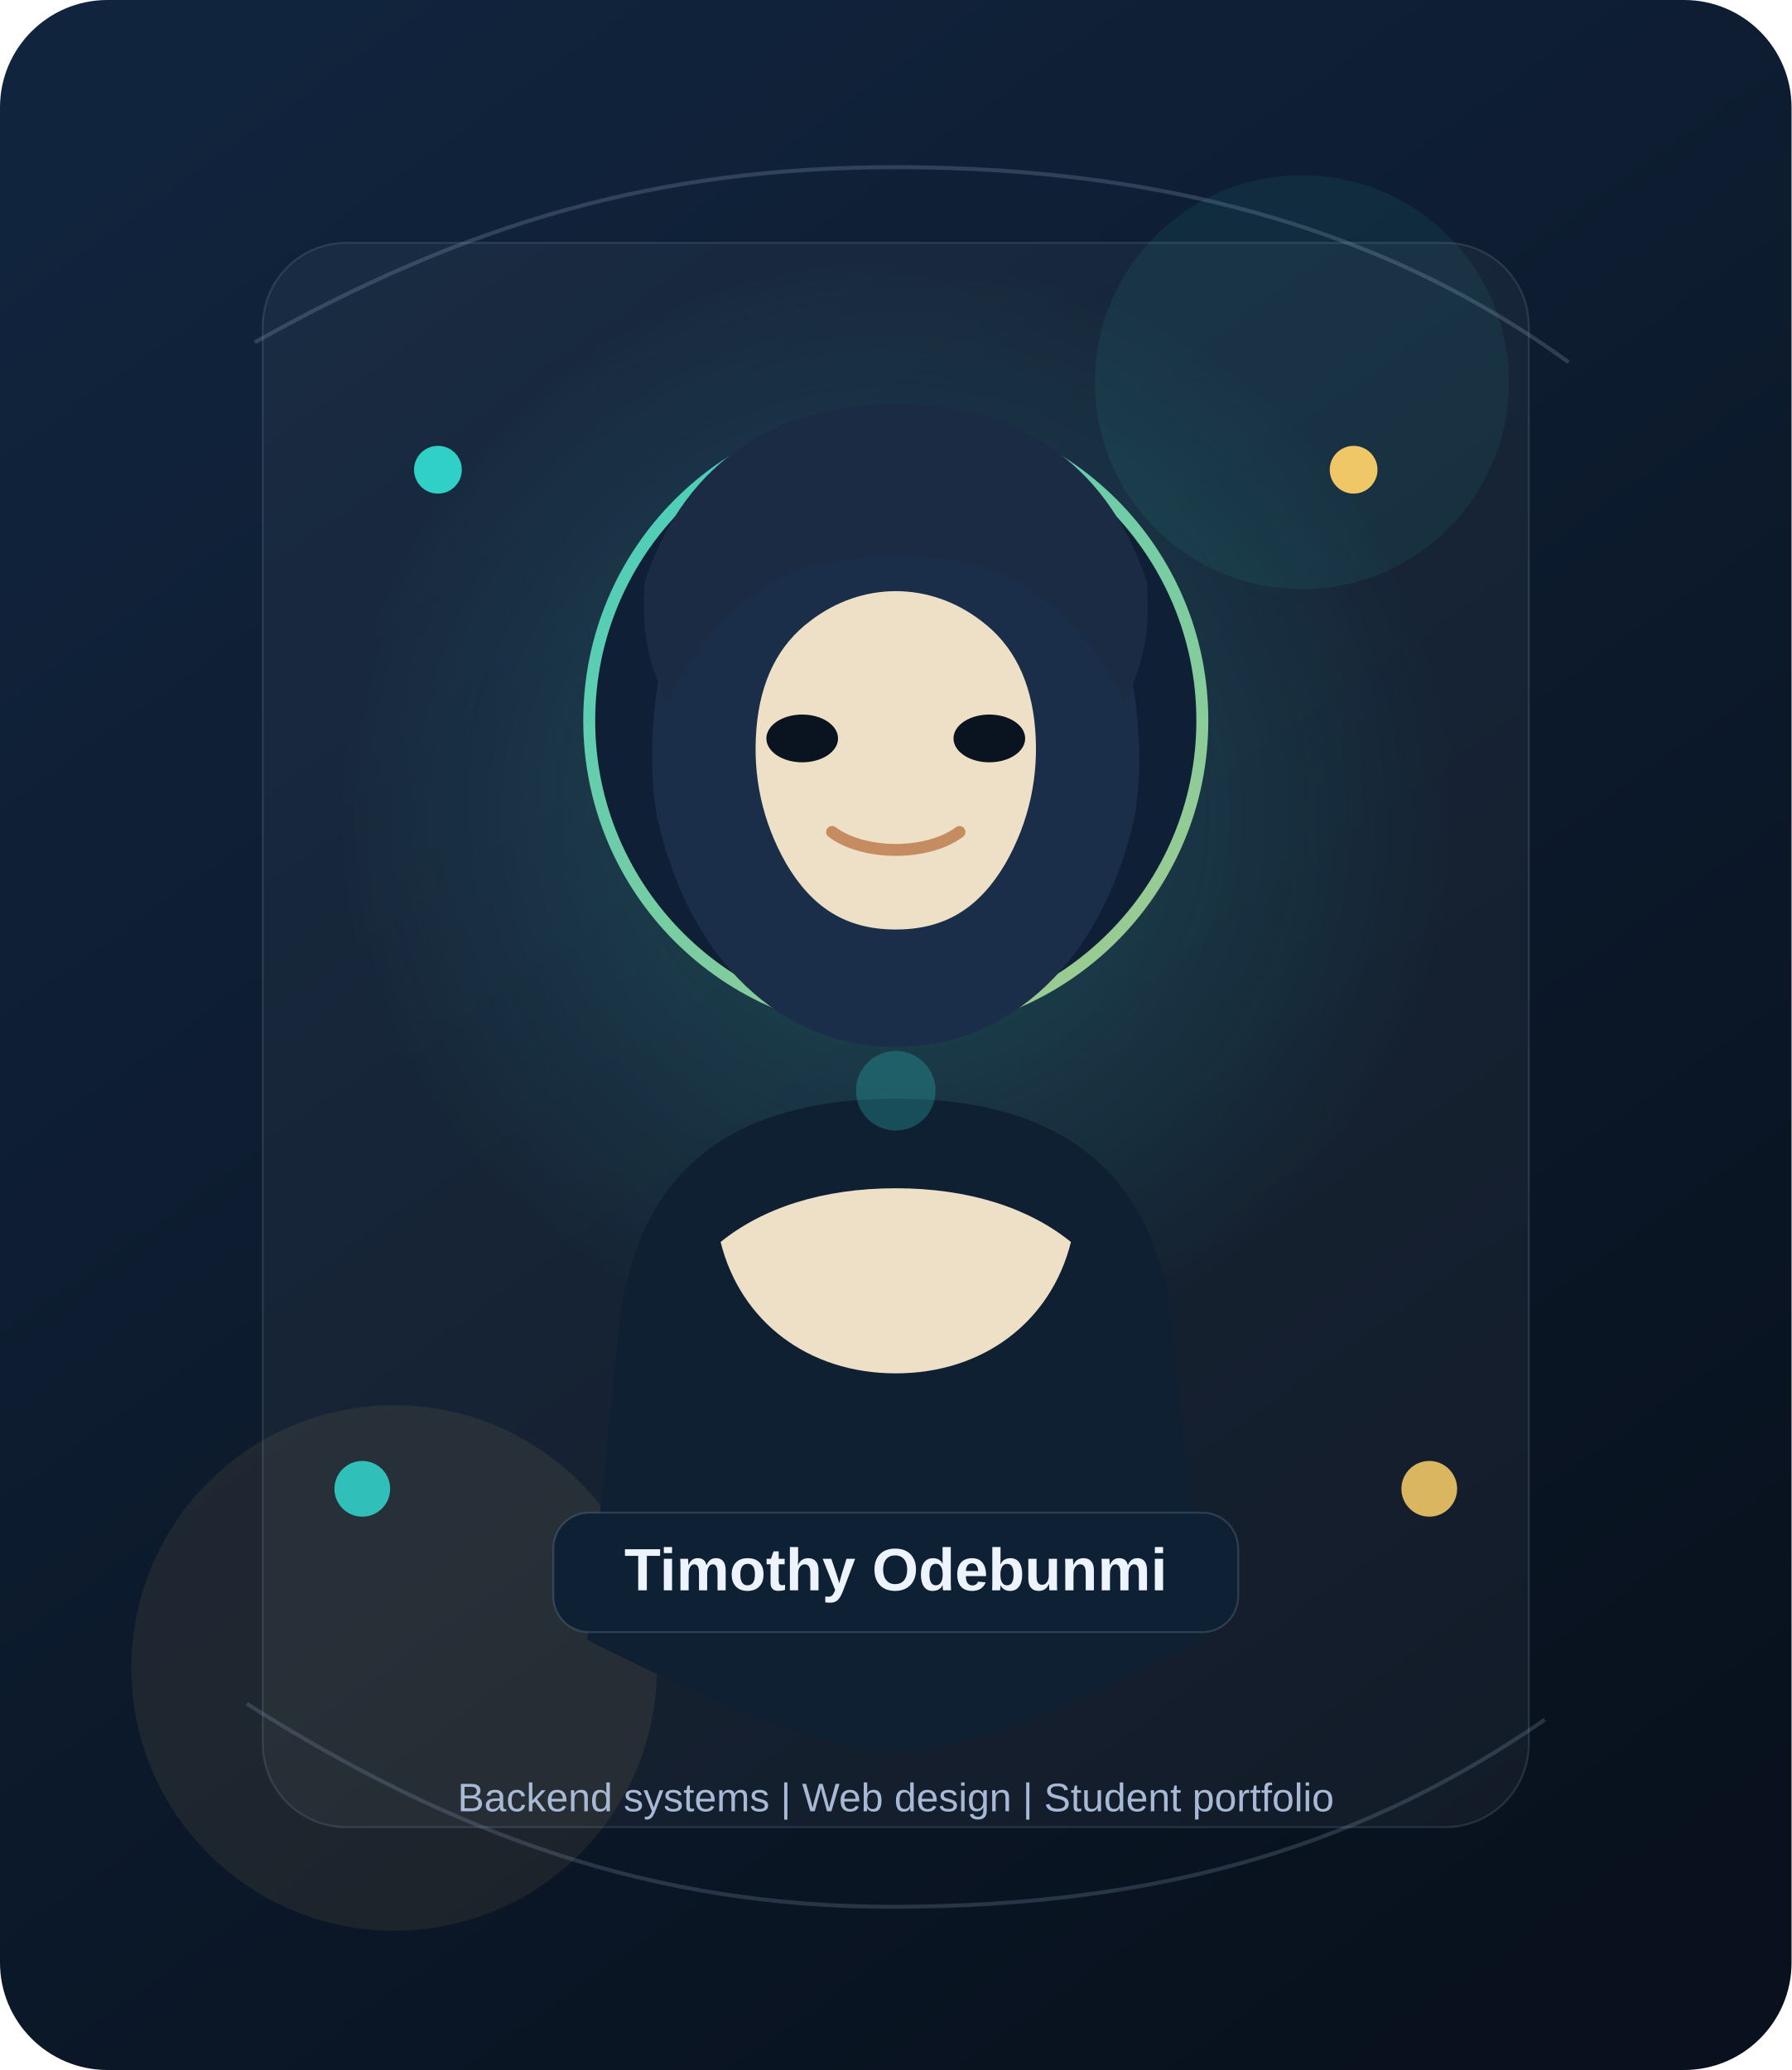
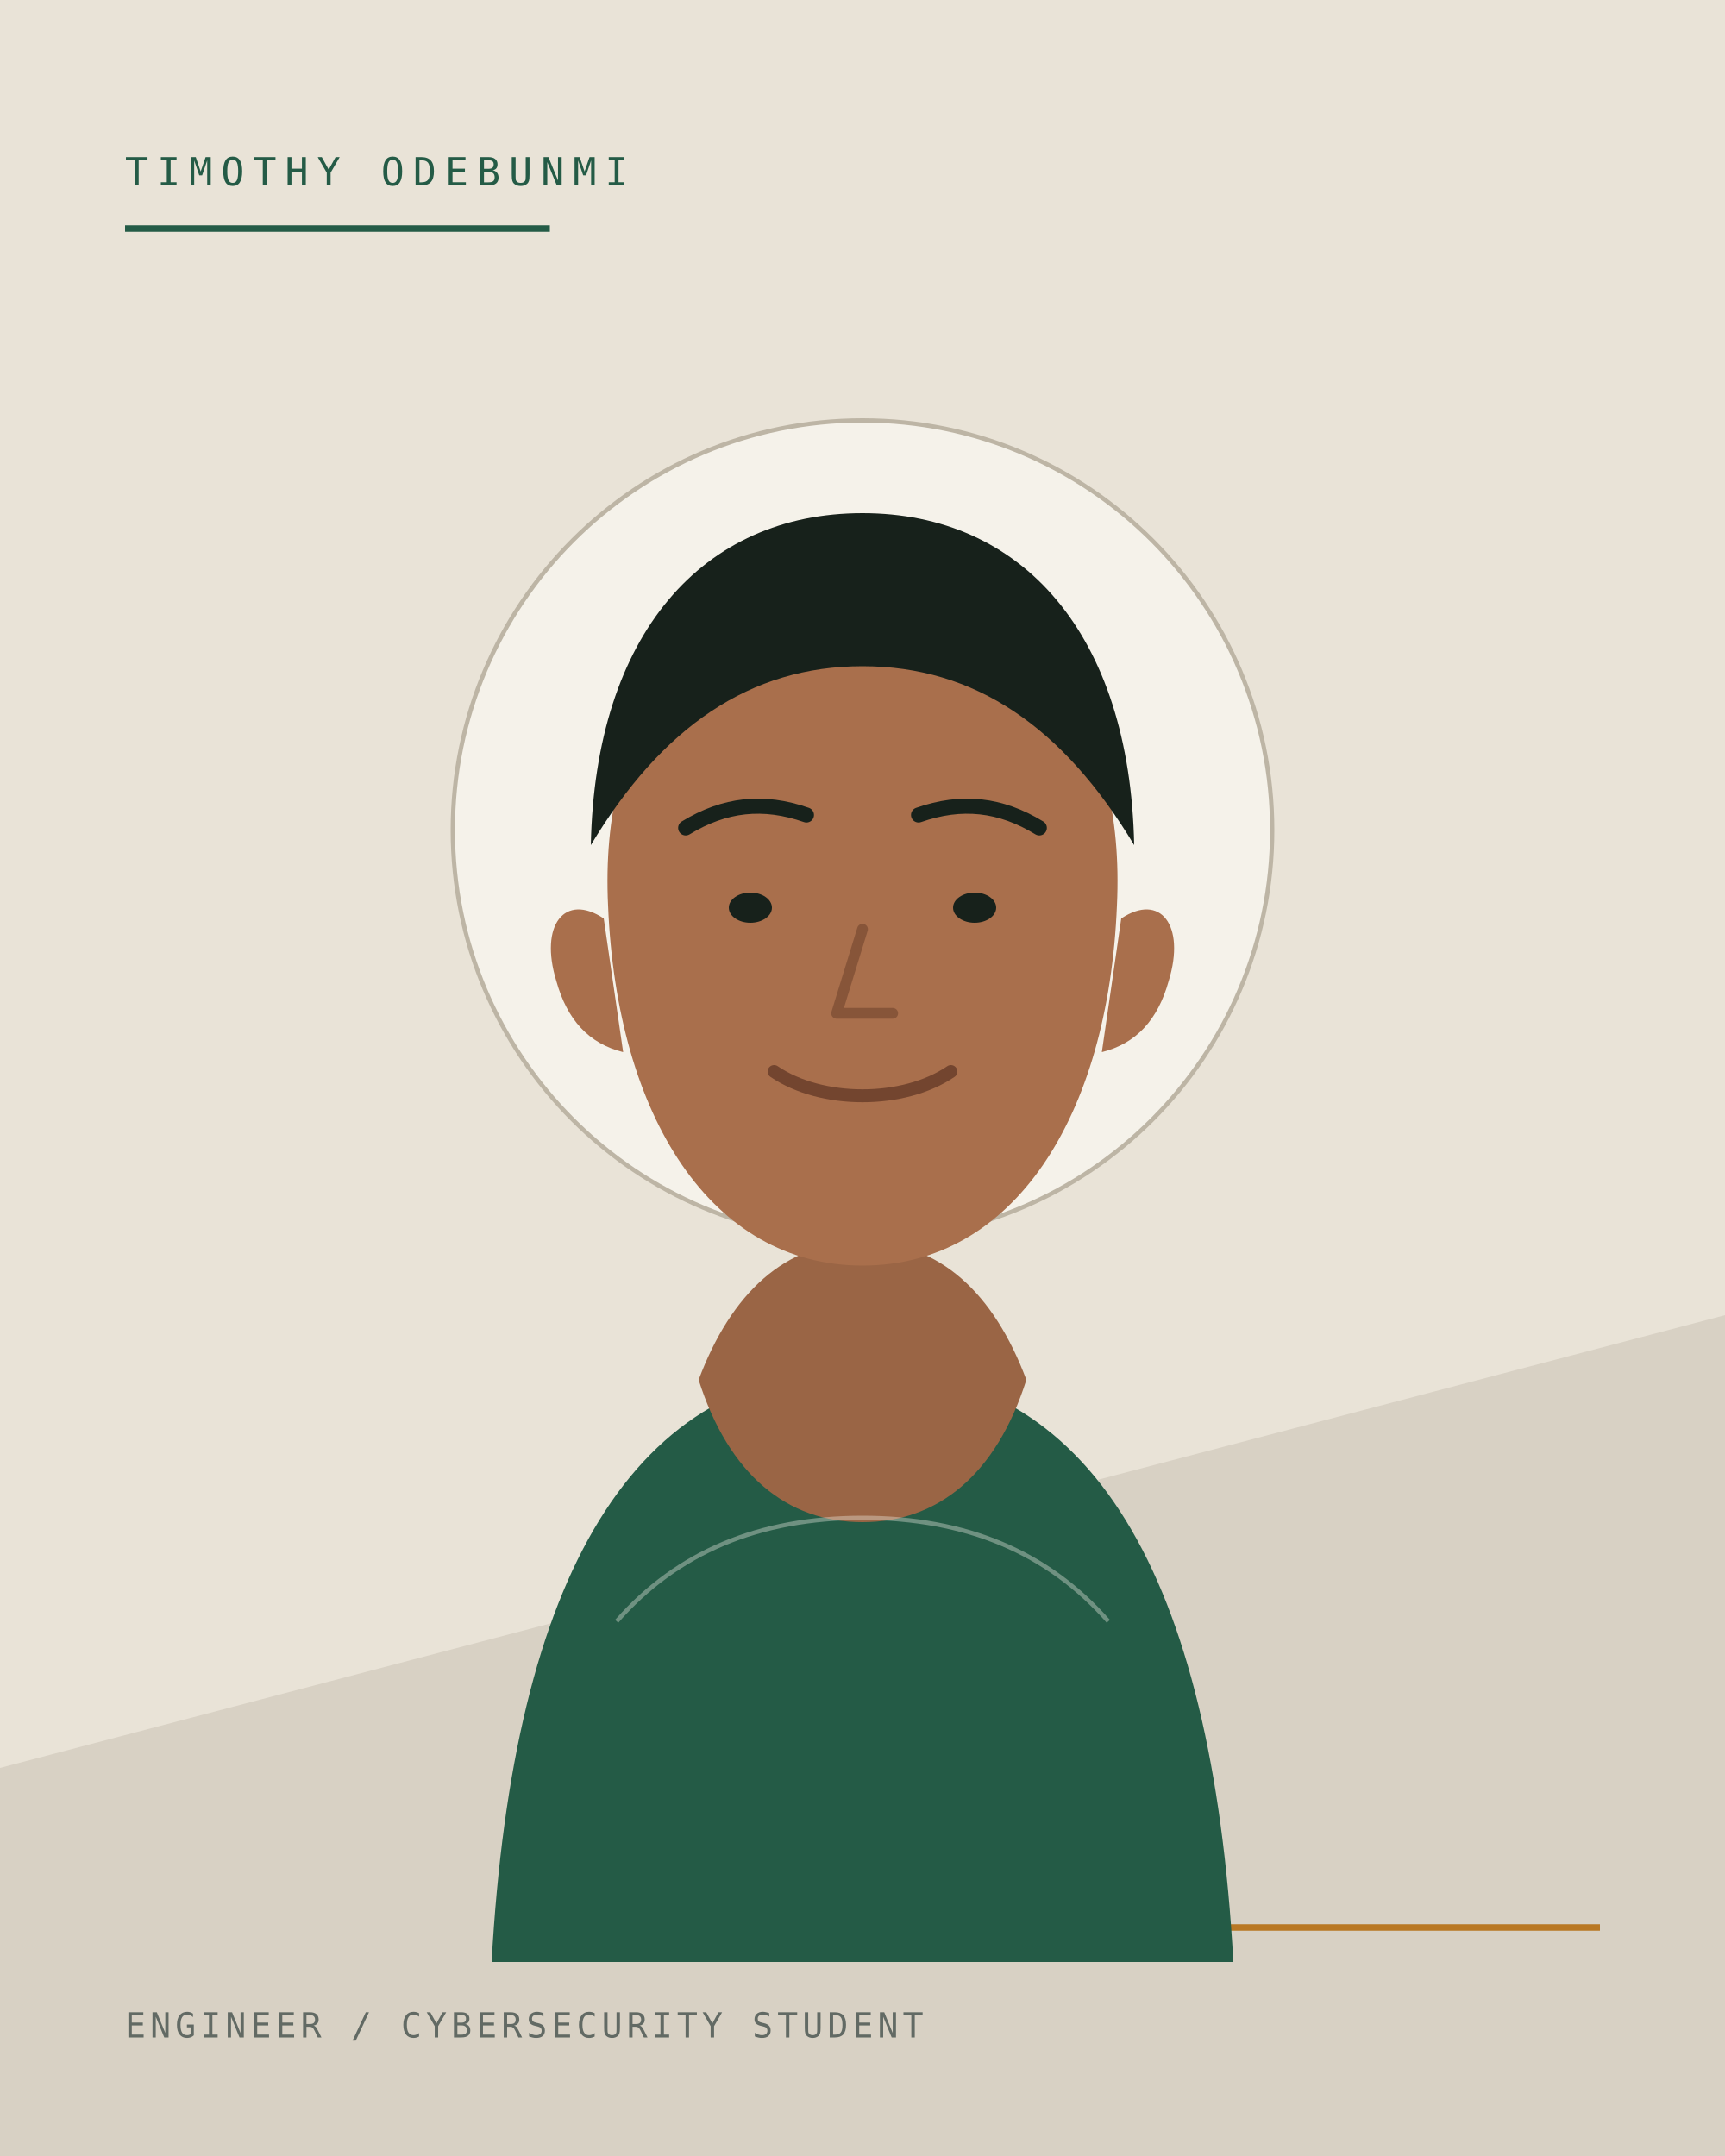
- <svg xmlns="http://www.w3.org/2000/svg" width="900" height="1040" viewBox="0 0 900 1040" fill="none" role="img" aria-labelledby="avatarTitle avatarDesc">
-   <defs>
-     <linearGradient id="bg" x1="110" y1="40" x2="780" y2="980" gradientUnits="userSpaceOnUse">
-       <stop stop-color="#11243D" />
-       <stop offset="1" stop-color="#08111D" />
-     </linearGradient>
-     <linearGradient id="accent" x1="224" y1="170" x2="700" y2="830" gradientUnits="userSpaceOnUse">
-       <stop stop-color="#31D0C7" />
-       <stop offset="1" stop-color="#F0C766" />
-     </linearGradient>
-     <radialGradient id="glow" cx="0" cy="0" r="1" gradientUnits="userSpaceOnUse" gradientTransform="translate(450 410) rotate(90) scale(280 280)">
-       <stop stop-color="#31D0C7" stop-opacity=".22" />
-       <stop offset="1" stop-color="#31D0C7" stop-opacity="0" />
-     </radialGradient>
-   </defs>
-   <rect width="900" height="1040" rx="54" fill="url(#bg)" />
-   <circle cx="654" cy="192" r="104" fill="#31D0C7" fill-opacity=".08" />
-   <circle cx="198" cy="838" r="132" fill="#F0C766" fill-opacity=".08" />
-   <circle cx="450" cy="390" r="286" fill="url(#glow)" />
-   <path d="M128 172C235 112 330 84 450 84C593 84 703 120 788 182" stroke="#93A9C5" stroke-opacity=".25" stroke-width="2" />
-   <path d="M124 856C228 922 328 958 448 958C587 958 688 925 776 864" stroke="#93A9C5" stroke-opacity=".22" stroke-width="2" />
-   <rect x="132" y="122" width="636" height="796" rx="42" fill="rgba(255,255,255,0.04)" stroke="#93A9C5" stroke-opacity=".18" />
-   <circle cx="450" cy="362" r="154" fill="#0F2036" stroke="url(#accent)" stroke-width="6" />
-   <path d="M330 410C346 483 393 526 450 526C507 526 554 483 570 410C578 364 565 300 538 271C518 249 488 238 450 238C412 238 381 249 361 271C334 300 322 363 330 410Z" fill="#1B2E49" />
-   <path d="M311 666C319 597 358 552 450 552C542 552 581 597 589 666L605 824C533 860 484 880 450 880C416 880 367 860 295 824L311 666Z" fill="#102033" />
-   <path d="M362 624C383 607 413 597 450 597C487 597 517 607 538 624C528 664 494 690 450 690C406 690 372 664 362 624Z" fill="#EEDFC7" />
-   <path d="M380 366C382 342 391 324 407 312C420 302 435 297 450 297C465 297 480 302 493 312C509 324 518 342 520 366C522 390 517 413 505 434C492 456 475 467 450 467C425 467 408 456 395 434C383 413 378 390 380 366Z" fill="#EEDFC7" />
-   <ellipse cx="403" cy="371" rx="18" ry="12" fill="#0A1320" />
-   <ellipse cx="497" cy="371" rx="18" ry="12" fill="#0A1320" />
-   <path d="M418 418C434 430 466 430 482 418" stroke="#C68C61" stroke-width="6" stroke-linecap="round" />
-   <path d="M324 292C345 229 393 203 450 203C507 203 555 229 576 292C578 315 575 332 565 353C550 323 531 302 507 290C479 276 421 276 393 290C369 302 350 323 335 353C325 332 322 315 324 292Z" fill="#1B2B43" />
-   <circle cx="450" cy="548" r="20" fill="#31D0C7" fill-opacity=".26" />
-   <rect x="278" y="760" width="344" height="60" rx="18" fill="#0E2033" stroke="#93A9C5" stroke-opacity=".22" />
-   <text x="450" y="799" fill="#EDF4FF" font-family="Plus Jakarta Sans, Arial, sans-serif" font-size="30" font-weight="700" text-anchor="middle">Timothy Odebunmi</text>
-   <text x="450" y="910" fill="#A7B9D4" font-family="Plus Jakarta Sans, Arial, sans-serif" font-size="20" text-anchor="middle">Backend systems | Web design | Student portfolio</text>
-   <circle cx="220" cy="236" r="12" fill="#31D0C7" />
-   <circle cx="680" cy="236" r="12" fill="#F0C766" />
-   <circle cx="182" cy="748" r="14" fill="#31D0C7" fill-opacity=".9" />
-   <circle cx="718" cy="748" r="14" fill="#F0C766" fill-opacity=".9" />
+ <svg xmlns="http://www.w3.org/2000/svg" width="800" height="1000" viewBox="0 0 800 1000" fill="none" role="img" aria-labelledby="avatarTitle avatarDesc">
+   <rect width="800" height="1000" fill="#E9E3D7" />
+   <path d="M0 820L800 610V1000H0V820Z" fill="#D8D1C4" />
+   <path d="M58 106H255" stroke="#245B46" stroke-width="3" />
+   <path d="M545 894H742" stroke="#B97824" stroke-width="3" />
+   <text x="58" y="86" fill="#245B46" font-family="IBM Plex Mono, monospace" font-size="18" letter-spacing="4">TIMOTHY ODEBUNMI</text>
+   <circle cx="400" cy="385" r="190" fill="#F5F2EA" stroke="#BDB5A5" stroke-width="2" />
+   <path d="M228 910C238 730 294 635 400 635C506 635 562 730 572 910H228Z" fill="#245B46" />
+   <path d="M324 640C339 600 364 576 400 576C436 576 461 600 476 640C462 684 435 706 400 706C365 706 338 684 324 640Z" fill="#9A6545" />
+   <path d="M282 420C286 518 330 587 400 587C470 587 514 518 518 420C522 336 482 278 400 278C318 278 278 336 282 420Z" fill="#A96F4C" />
+   <path d="M274 392C276 294 326 238 400 238C474 238 524 294 526 392C493 337 452 309 400 309C348 309 307 337 274 392Z" fill="#17211B" />
+   <path d="M280 426C262 414 250 429 258 455C263 473 273 484 289 488" fill="#A96F4C" />
+   <path d="M520 426C538 414 550 429 542 455C537 473 527 484 511 488" fill="#A96F4C" />
+   <ellipse cx="348" cy="421" rx="10" ry="7" fill="#17211B" />
+   <ellipse cx="452" cy="421" rx="10" ry="7" fill="#17211B" />
+   <path d="M359 497C381 512 419 512 441 497" stroke="#73452F" stroke-width="6" stroke-linecap="round" />
+   <path d="M318 384C336 373 354 371 374 378" stroke="#17211B" stroke-width="7" stroke-linecap="round" />
+   <path d="M426 378C446 371 464 373 482 384" stroke="#17211B" stroke-width="7" stroke-linecap="round" />
+   <path d="M400 431L388 470H414" stroke="#875539" stroke-width="5" stroke-linecap="round" stroke-linejoin="round" />
+   <path d="M286 752C314 720 352 704 400 704C448 704 486 720 514 752" stroke="#F5F2EA" stroke-opacity=".36" stroke-width="2" />
+   <text x="58" y="945" fill="#626A64" font-family="IBM Plex Mono, monospace" font-size="16" letter-spacing="2">ENGINEER / CYBERSECURITY STUDENT</text>
</svg>
